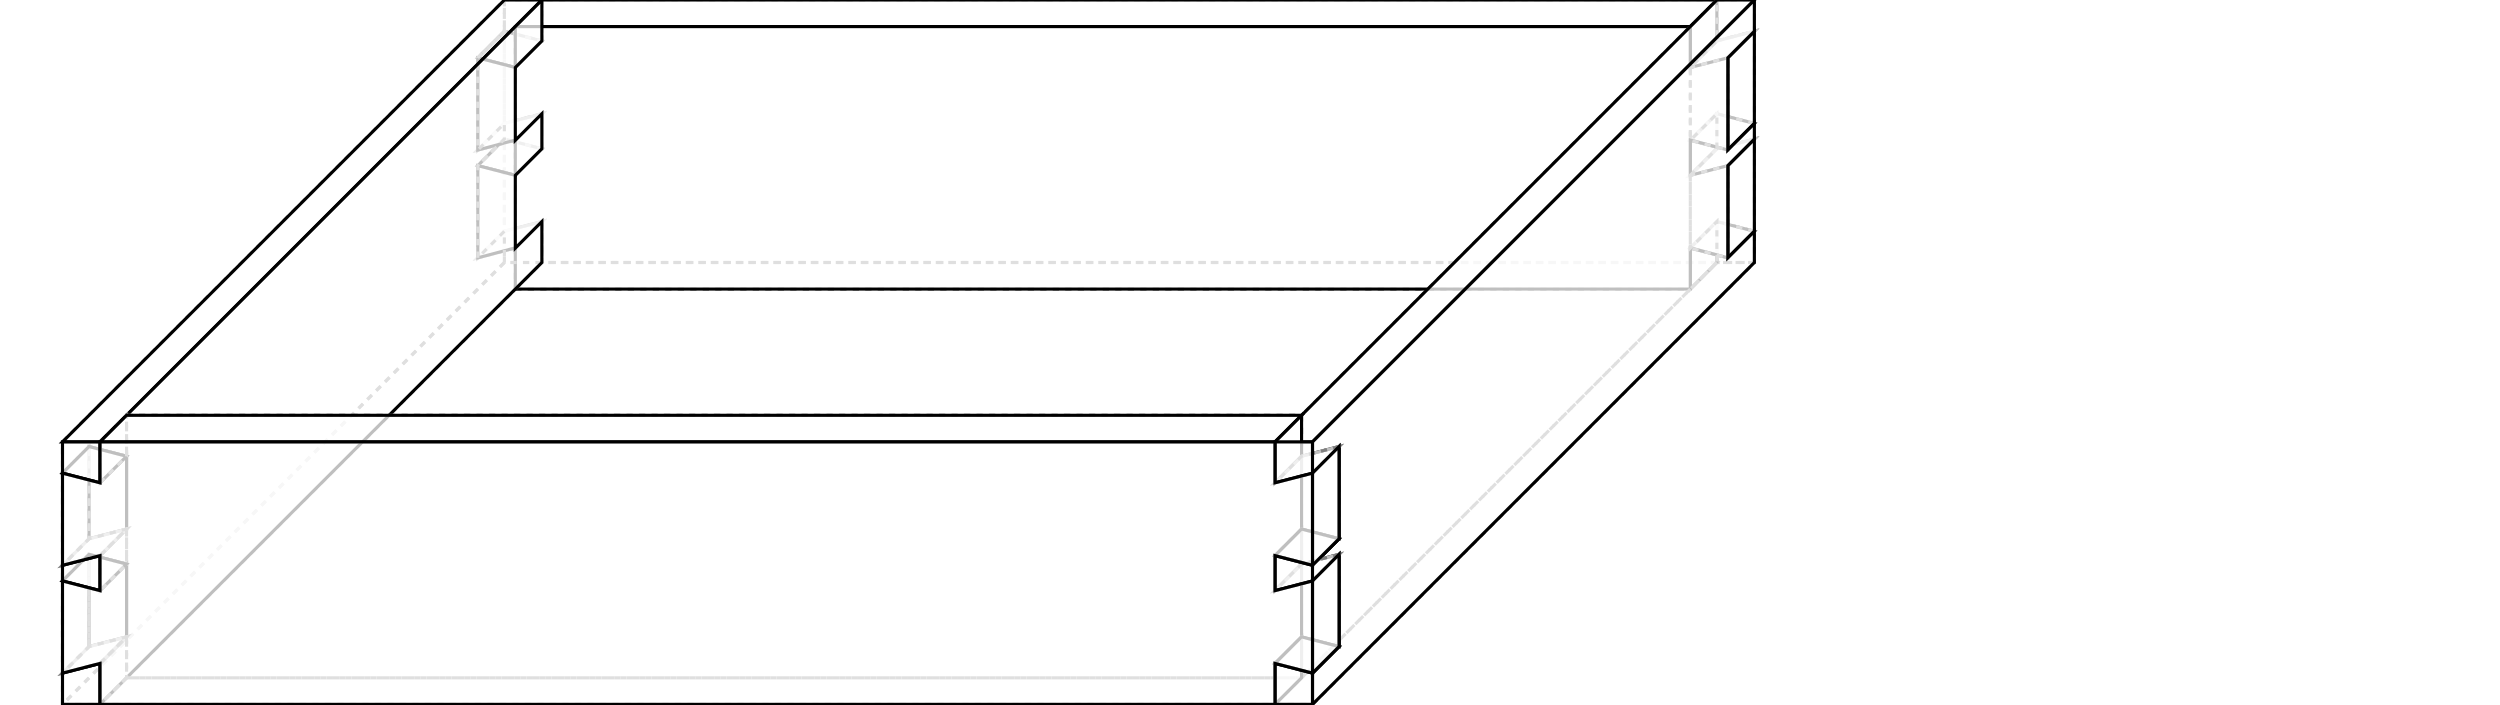
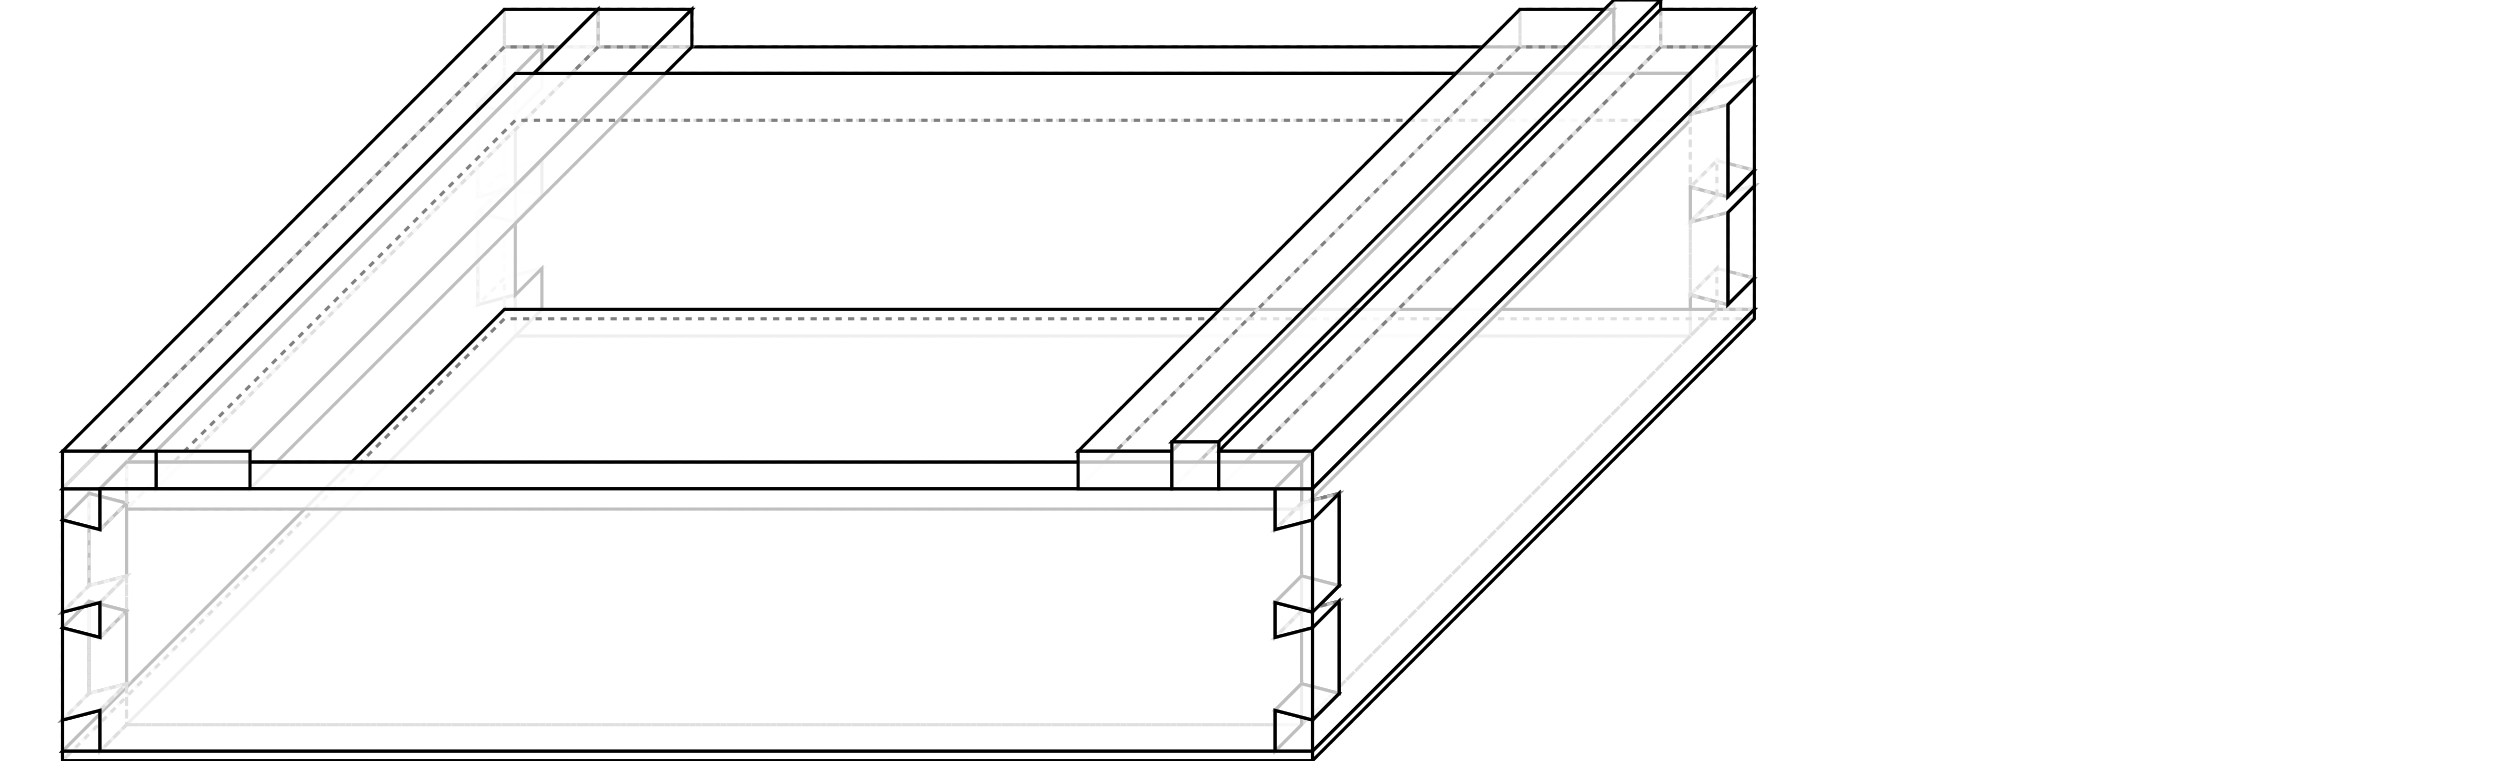
- <svg xmlns="http://www.w3.org/2000/svg" width="1600" viewBox="0.0 -121.4 800.0 225.4">
+ <svg xmlns="http://www.w3.org/2000/svg" width="1600" viewBox="0.0 -136.4 800.0 243.4">
  <polygon fill="none" stroke-width="1" stroke-dasharray="2" stroke="gray" points="161.4,-111.4 173.4,-108.3 173.4,-121.4 161.4,-121.4 161.4,-111.4" />
  <polygon fill="none" stroke-width="1" stroke-dasharray="2" stroke="gray" points="161.4,-81.9 161.4,-76.9 173.4,-73.8 173.4,-85.0 161.4,-81.9" />
  <polygon fill="none" stroke-width="1" stroke-dasharray="2" stroke="gray" points="161.4,-47.4 161.4,-37.4 173.4,-37.4 173.4,-50.5 161.4,-47.4" />
  <polygon fill="none" stroke-width="1" stroke-dasharray="2" stroke="gray" points="161.4,-47.4 173.4,-50.5 173.4,-37.4 549.4,-37.4 549.4,-50.5 561.4,-47.4 561.4,-47.4 561.4,-76.9 561.4,-76.9 549.4,-73.8 549.4,-85.0 561.4,-81.9 561.4,-111.4 549.4,-108.3 549.4,-121.4 549.4,-121.4 173.4,-121.4 173.4,-121.4 173.4,-108.3 161.4,-111.4 161.4,-81.9 173.4,-85.0 173.4,-73.8 161.4,-76.9 161.4,-76.9 161.4,-47.4" />
+   <polygon fill="none" stroke-width="1" stroke-dasharray="2" stroke="gray" points="161.4,-133.4 161.4,-121.4 191.4,-121.4 191.4,-133.4" />
+   <polygon fill="none" stroke-width="1" stroke-dasharray="2" stroke="gray" points="191.4,-133.4 191.4,-121.4 221.4,-121.4 221.4,-133.4" />
+   <polygon fill="none" stroke-width="1" stroke-dasharray="2" stroke="gray" points="161.4,-37.4 161.4,-34.4 561.4,-34.4 561.4,-37.4" />
+   <polygon fill="none" stroke-width="1" stroke-dasharray="2" stroke="gray" points="486.4,-133.4 486.4,-121.4 516.4,-121.4 516.4,-133.4" />
+   <polygon fill="none" stroke-width="1" stroke-dasharray="2" stroke="gray" points="516.4,-136.4 516.4,-121.4 531.4,-121.4 531.4,-136.4" />
+   <polygon fill="none" stroke-width="1" stroke-dasharray="2" stroke="gray" points="531.4,-133.4 531.4,-121.4 561.4,-121.4 561.4,-133.4" />
  <polygon fill="none" stroke-width="1" stroke-dasharray="2" stroke="gray" points="549.4,-108.3 561.4,-111.4 561.4,-121.4 549.4,-121.4 549.4,-108.3" />
  <polygon fill="none" stroke-width="1" stroke-dasharray="2" stroke="gray" points="549.4,-85.0 549.4,-73.8 561.4,-76.9 561.4,-81.9 549.4,-85.0" />
  <polygon fill="none" stroke-width="1" stroke-dasharray="2" stroke="gray" points="549.4,-50.5 549.4,-37.4 561.4,-37.4 561.4,-47.4 549.4,-50.5" />
  <polygon fill="none" stroke-width="1" stroke-dasharray="2" stroke="gray" points="152.9,-102.9 152.9,-73.4 161.4,-81.9 161.4,-111.4 152.9,-102.9" />
  <polygon fill="none" stroke-width="1" stroke-dasharray="2" stroke="gray" points="152.9,-68.4 152.9,-38.9 161.4,-47.4 161.4,-76.9 152.9,-68.4" />
  <polygon fill="rgba(255,255,255,0.75)" stroke-width="1" stroke-dasharray="" stroke="black" points="161.4,-111.4 173.4,-108.3 164.9,-99.8 152.9,-102.9" />
  <polygon fill="none" stroke-width="1" stroke-dasharray="2" stroke="gray" points="161.4,-111.4 152.9,-102.9 164.9,-99.8 173.4,-108.3" />
  <polygon fill="none" stroke-width="1" stroke-dasharray="2" stroke="gray" points="152.9,-73.4 164.9,-76.5 173.4,-85.0 161.4,-81.9" />
  <polygon fill="rgba(255,255,255,0.75)" stroke-width="1" stroke-dasharray="" stroke="silver" points="173.4,-85.0 164.9,-76.5 152.9,-73.4 161.4,-81.9" />
  <polygon fill="rgba(255,255,255,0.75)" stroke-width="1" stroke-dasharray="" stroke="black" points="161.4,-76.9 173.4,-73.8 164.9,-65.3 152.9,-68.4" />
  <polygon fill="none" stroke-width="1" stroke-dasharray="2" stroke="gray" points="161.4,-76.9 152.9,-68.4 164.9,-65.3 173.4,-73.8" />
  <polygon fill="none" stroke-width="1" stroke-dasharray="2" stroke="gray" points="152.9,-38.9 164.9,-42.0 173.4,-50.5 161.4,-47.4" />
  <polygon fill="rgba(255,255,255,0.75)" stroke-width="1" stroke-dasharray="" stroke="silver" points="173.4,-50.5 164.9,-42.0 152.9,-38.9 161.4,-47.4" />
  <polygon fill="none" stroke-width="1" stroke-dasharray="2" stroke="gray" points="164.9,-99.8 173.4,-108.3 173.4,-121.4 164.9,-112.9 164.9,-99.8" />
  <polygon fill="none" stroke-width="1" stroke-dasharray="2" stroke="gray" points="164.9,-76.6 164.9,-65.3 173.4,-73.8 173.4,-85.0 164.9,-76.6" />
  <polygon fill="none" stroke-width="1" stroke-dasharray="2" stroke="gray" points="164.9,-42.1 164.9,-28.9 173.4,-37.4 173.4,-50.5 164.9,-42.1" />
  <polygon fill="rgba(255,255,255,0.75)" stroke-width="1" stroke-dasharray="" stroke="black" points="173.4,-121.4 549.4,-121.4 549.4,-121.4 540.9,-112.9 164.9,-112.9 173.4,-121.4" />
  <polygon fill="none" stroke-width="1" stroke-dasharray="2" stroke="gray" points="173.4,-37.4 164.9,-28.9 540.9,-28.9 549.4,-37.4 549.4,-37.4 173.4,-37.4" />
  <polygon fill="rgba(255,255,255,0.75)" stroke-width="1" stroke-dasharray="" stroke="black" points="549.4,-108.3 540.9,-99.8 540.9,-112.9 549.4,-121.4 549.4,-108.3" />
  <polygon fill="rgba(255,255,255,0.75)" stroke-width="1" stroke-dasharray="" stroke="black" points="549.4,-85.0 549.4,-73.8 540.9,-65.3 540.9,-76.6 549.4,-85.0" />
  <polygon fill="rgba(255,255,255,0.75)" stroke-width="1" stroke-dasharray="" stroke="black" points="549.4,-50.5 549.4,-37.4 540.9,-28.9 540.9,-42.1 549.4,-50.5" />
  <polygon fill="none" stroke-width="1" stroke-dasharray="2" stroke="gray" points="549.4,-108.3 540.9,-99.8 552.9,-102.9 561.4,-111.4" />
  <polygon fill="rgba(255,255,255,0.75)" stroke-width="1" stroke-dasharray="" stroke="silver" points="552.9,-102.9 540.9,-99.8 549.4,-108.3 561.4,-111.4" />
  <polygon fill="rgba(255,255,255,0.75)" stroke-width="1" stroke-dasharray="" stroke="black" points="561.4,-81.9 552.9,-73.4 540.9,-76.5 549.4,-85.0" />
  <polygon fill="none" stroke-width="1" stroke-dasharray="2" stroke="gray" points="561.4,-81.9 549.4,-85.0 540.9,-76.5 552.9,-73.4" />
  <polygon fill="none" stroke-width="1" stroke-dasharray="2" stroke="gray" points="549.4,-73.8 540.9,-65.3 552.9,-68.4 561.4,-76.9" />
  <polygon fill="rgba(255,255,255,0.75)" stroke-width="1" stroke-dasharray="" stroke="silver" points="552.9,-68.4 540.9,-65.3 549.4,-73.8 561.4,-76.9" />
  <polygon fill="rgba(255,255,255,0.75)" stroke-width="1" stroke-dasharray="" stroke="black" points="561.4,-47.4 552.9,-38.9 540.9,-42.0 549.4,-50.5" />
  <polygon fill="none" stroke-width="1" stroke-dasharray="2" stroke="gray" points="561.4,-47.4 549.4,-50.5 540.9,-42.0 552.9,-38.9" />
  <polygon fill="rgba(255,255,255,0.75)" stroke-width="1" stroke-dasharray="" stroke="black" points="561.4,-111.4 561.4,-81.9 552.9,-73.4 552.9,-102.9 561.4,-111.4" />
  <polygon fill="rgba(255,255,255,0.75)" stroke-width="1" stroke-dasharray="" stroke="black" points="561.4,-76.9 561.4,-47.4 552.9,-38.9 552.9,-68.4 561.4,-76.9" />
  <polygon fill="none" stroke-width="1" stroke-dasharray="2" stroke="gray" points="152.9,-102.9 152.9,-73.4 164.9,-76.5 164.9,-99.8 152.9,-102.9" />
  <polygon fill="none" stroke-width="1" stroke-dasharray="2" stroke="gray" points="152.9,-68.4 152.9,-38.9 164.9,-42.0 164.9,-65.3 152.9,-68.4" />
  <polygon fill="rgba(255,255,255,0.75)" stroke-width="1" stroke-dasharray="" stroke="black" points="164.9,-28.9 164.9,-42.1 152.9,-38.9 152.9,-68.4 164.9,-65.3 164.9,-76.6 152.9,-73.4 152.9,-73.4 152.9,-102.9 152.9,-102.9 164.9,-99.8 164.9,-112.9 540.9,-112.9 540.9,-99.8 552.9,-102.9 552.9,-102.9 552.9,-73.4 552.9,-73.4 540.9,-76.6 540.9,-65.3 552.9,-68.4 552.9,-38.9 540.9,-42.1 540.9,-28.9 540.9,-28.9 164.9,-28.9" />
+   <polygon fill="none" stroke-width="1" stroke-dasharray="2" stroke="gray" points="164.9,-112.9 164.9,-97.9 540.9,-97.9 540.9,-112.9" />
  <polygon fill="none" stroke-width="1" stroke-dasharray="2" stroke="gray" points="540.9,-99.8 540.9,-76.5 552.9,-73.4 552.9,-102.9 540.9,-99.8" />
  <polygon fill="none" stroke-width="1" stroke-dasharray="2" stroke="gray" points="540.9,-65.3 540.9,-42.0 552.9,-38.9 552.9,-68.4 540.9,-65.3" />
  <polygon fill="none" stroke-width="1" stroke-dasharray="2" stroke="gray" points="20.0,94.0 20.0,104.0 161.4,-37.4 161.4,-47.4 152.9,-38.9 152.9,-68.4 161.4,-76.9 161.4,-76.9 161.4,-81.9 161.4,-81.9 152.9,-73.4 152.9,-102.9 161.4,-111.4 161.4,-121.4 20.0,20.0 20.0,30.0 20.0,30.0 28.5,21.5 28.5,51.0 20.0,59.5 20.0,64.5 28.5,56.0 28.5,85.5 20.0,94.0" />
  <polygon fill="rgba(255,255,255,0.75)" stroke-width="1" stroke-dasharray="" stroke="black" points="173.4,-121.4 32.0,20.0 20.0,20.0 161.4,-121.4" />
  <polygon fill="none" stroke-width="1" stroke-dasharray="2" stroke="gray" points="161.4,-37.4 20.0,104.0 32.0,104.0 173.4,-37.4" />
  <polygon fill="rgba(255,255,255,0.75)" stroke-width="1" stroke-dasharray="" stroke="black" points="32.0,67.6 32.0,56.4 32.0,56.4 40.5,47.9 40.5,24.6 32.0,33.1 32.0,20.0 173.4,-121.4 173.4,-108.3 173.4,-108.3 164.9,-99.8 164.9,-76.5 173.4,-85.0 173.4,-73.8 164.9,-65.3 164.9,-42.0 173.4,-50.5 173.4,-50.5 173.4,-37.4 32.0,104.0 32.0,90.9 40.5,82.4 40.5,59.1 32.0,67.6" />
+   <polygon fill="none" stroke-width="1" stroke-dasharray="2" stroke="gray" points="20.0,8.0 20.0,20.0 161.4,-121.4 161.4,-133.4" />
+   <polygon fill="none" stroke-width="1" stroke-dasharray="2" stroke="gray" points="20.0,104.0 20.0,107.0 161.4,-34.4 161.4,-37.4" />
+   <polygon fill="none" stroke-width="1" stroke-dasharray="2" stroke="gray" points="40.5,11.5 40.5,26.5 164.9,-97.9 164.9,-112.9" />
+   <polygon fill="rgba(255,255,255,0.75)" stroke-width="1" stroke-dasharray="" stroke="black" points="161.4,-133.4 191.4,-133.4 50.0,8.0 20.0,8.0" />
+   <polygon fill="none" stroke-width="1" stroke-dasharray="2" stroke="gray" points="20.0,20.0 50.0,20.0 191.4,-121.4 161.4,-121.4" />
+   <polygon fill="rgba(255,255,255,0.75)" stroke-width="1" stroke-dasharray="" stroke="black" points="191.4,-133.4 191.4,-121.4 50.0,20.0 50.0,8.0" />
+   <polygon fill="none" stroke-width="1" stroke-dasharray="2" stroke="gray" points="50.0,8.0 50.0,20.0 191.4,-121.4 191.4,-133.4" />
+   <polygon fill="rgba(255,255,255,0.75)" stroke-width="1" stroke-dasharray="" stroke="black" points="191.4,-133.4 221.4,-133.4 80.0,8.0 50.0,8.0" />
+   <polygon fill="none" stroke-width="1" stroke-dasharray="2" stroke="gray" points="50.0,20.0 80.0,20.0 221.4,-121.4 191.4,-121.4" />
+   <polygon fill="rgba(255,255,255,0.75)" stroke-width="1" stroke-dasharray="" stroke="black" points="221.4,-133.4 221.4,-121.4 80.0,20.0 80.0,8.0" />
+   <polygon fill="rgba(255,255,255,0.75)" stroke-width="1" stroke-dasharray="" stroke="black" points="164.9,-112.9 540.9,-112.9 416.5,11.5 40.5,11.5" />
+   <polygon fill="none" stroke-width="1" stroke-dasharray="2" stroke="gray" points="40.5,26.5 416.5,26.5 540.9,-97.9 164.9,-97.9" />
+   <polygon fill="rgba(255,255,255,0.75)" stroke-width="1" stroke-dasharray="" stroke="black" points="161.4,-37.4 561.4,-37.4 420.0,104.0 20.0,104.0" />
+   <polygon fill="none" stroke-width="1" stroke-dasharray="2" stroke="gray" points="20.0,107.0 420.0,107.0 561.4,-34.4 161.4,-34.4" />
+   <polygon fill="none" stroke-width="1" stroke-dasharray="2" stroke="gray" points="345.0,8.0 345.0,20.0 486.4,-121.4 486.4,-133.4" />
+   <polygon fill="rgba(255,255,255,0.75)" stroke-width="1" stroke-dasharray="" stroke="black" points="486.4,-133.4 516.4,-133.4 375.0,8.0 345.0,8.0" />
+   <polygon fill="none" stroke-width="1" stroke-dasharray="2" stroke="gray" points="345.0,20.0 375.0,20.0 516.4,-121.4 486.4,-121.4" />
+   <polygon fill="none" stroke-width="1" stroke-dasharray="2" stroke="gray" points="375.0,5.0 375.0,20.0 516.4,-121.4 516.4,-136.4" />
+   <polygon fill="rgba(255,255,255,0.75)" stroke-width="1" stroke-dasharray="" stroke="black" points="516.4,-133.4 516.4,-121.4 375.0,20.0 375.0,8.0" />
+   <polygon fill="rgba(255,255,255,0.75)" stroke-width="1" stroke-dasharray="" stroke="black" points="516.4,-136.4 531.4,-136.4 390.0,5.0 375.0,5.0" />
+   <polygon fill="none" stroke-width="1" stroke-dasharray="2" stroke="gray" points="375.0,20.0 390.0,20.0 531.4,-121.4 516.4,-121.4" />
+   <polygon fill="rgba(255,255,255,0.75)" stroke-width="1" stroke-dasharray="" stroke="black" points="531.4,-136.4 531.4,-121.4 390.0,20.0 390.0,5.0" />
+   <polygon fill="none" stroke-width="1" stroke-dasharray="2" stroke="gray" points="390.0,8.0 390.0,20.0 531.4,-121.4 531.4,-133.4" />
+   <polygon fill="rgba(255,255,255,0.75)" stroke-width="1" stroke-dasharray="" stroke="black" points="531.4,-133.4 561.4,-133.4 420.0,8.0 390.0,8.0" />
+   <polygon fill="none" stroke-width="1" stroke-dasharray="2" stroke="gray" points="390.0,20.0 420.0,20.0 561.4,-121.4 531.4,-121.4" />
+   <polygon fill="rgba(255,255,255,0.75)" stroke-width="1" stroke-dasharray="" stroke="black" points="540.9,-112.9 540.9,-97.9 416.5,26.5 416.5,11.5" />
  <polygon fill="none" stroke-width="1" stroke-dasharray="2" stroke="gray" points="549.4,-73.8 549.4,-85.0 549.4,-85.0 540.9,-76.5 540.9,-99.8 549.4,-108.3 549.4,-121.4 408.0,20.0 408.0,33.1 408.0,33.1 416.5,24.6 416.5,47.9 408.0,56.4 408.0,67.6 416.5,59.1 416.5,82.4 408.0,90.9 408.0,90.9 408.0,104.0 549.4,-37.4 549.4,-50.5 540.9,-42.0 540.9,-65.3 549.4,-73.8" />
  <polygon fill="rgba(255,255,255,0.75)" stroke-width="1" stroke-dasharray="" stroke="black" points="408.0,20.0 549.4,-121.4 561.4,-121.4 420.0,20.0" />
  <polygon fill="none" stroke-width="1" stroke-dasharray="2" stroke="gray" points="420.0,104.0 561.4,-37.4 549.4,-37.4 408.0,104.0" />
+   <polygon fill="rgba(255,255,255,0.75)" stroke-width="1" stroke-dasharray="" stroke="black" points="561.4,-133.4 561.4,-121.4 420.0,20.0 420.0,8.0" />
  <polygon fill="rgba(255,255,255,0.75)" stroke-width="1" stroke-dasharray="" stroke="black" points="561.4,-47.4 561.4,-37.4 420.0,104.0 420.0,94.0 428.5,85.5 428.5,56.0 420.0,64.5 420.0,64.5 420.0,59.5 420.0,59.5 428.5,51.0 428.5,21.5 420.0,30.0 420.0,20.0 561.4,-121.4 561.4,-111.4 561.4,-111.4 552.9,-102.9 552.9,-73.4 561.4,-81.9 561.4,-76.9 552.9,-68.4 552.9,-38.9 561.4,-47.4" />
+   <polygon fill="rgba(255,255,255,0.75)" stroke-width="1" stroke-dasharray="" stroke="black" points="561.4,-37.4 561.4,-34.4 420.0,107.0 420.0,104.0" />
  <polygon fill="rgba(255,255,255,0.75)" stroke-width="1" stroke-dasharray="" stroke="black" points="40.5,24.6 40.5,47.9 28.5,51.0 28.5,21.5 40.5,24.6" />
  <polygon fill="rgba(255,255,255,0.75)" stroke-width="1" stroke-dasharray="" stroke="black" points="40.5,59.1 40.5,82.4 28.5,85.5 28.5,56.0 40.5,59.1" />
+   <polygon fill="rgba(255,255,255,0.75)" stroke-width="1" stroke-dasharray="" stroke="black" points="40.5,11.5 416.5,11.5 416.5,26.5 40.5,26.5" />
  <polygon fill="none" stroke-width="1" stroke-dasharray="2" stroke="gray" points="416.5,95.5 416.5,82.4 428.5,85.5 428.5,56.0 416.5,59.1 416.5,47.9 428.5,51.0 428.5,51.0 428.5,21.5 428.5,21.5 416.5,24.6 416.5,11.5 40.5,11.5 40.5,24.6 28.5,21.5 28.5,21.5 28.5,51.0 28.5,51.0 40.5,47.9 40.5,59.1 28.5,56.0 28.5,85.5 40.5,82.4 40.5,95.5 40.5,95.5 416.5,95.5" />
  <polygon fill="rgba(255,255,255,0.75)" stroke-width="1" stroke-dasharray="" stroke="black" points="428.5,21.5 428.5,51.0 416.5,47.9 416.5,24.6 428.5,21.5" />
  <polygon fill="rgba(255,255,255,0.75)" stroke-width="1" stroke-dasharray="" stroke="black" points="428.5,56.0 428.5,85.5 416.5,82.4 416.5,59.1 428.5,56.0" />
  <polygon fill="none" stroke-width="1" stroke-dasharray="2" stroke="gray" points="32.0,33.1 40.5,24.6 28.5,21.5 20.0,30.0" />
  <polygon fill="rgba(255,255,255,0.75)" stroke-width="1" stroke-dasharray="" stroke="silver" points="20.0,59.5 28.5,51.0 40.5,47.9 32.0,56.4" />
  <polygon fill="none" stroke-width="1" stroke-dasharray="2" stroke="gray" points="32.0,67.6 40.5,59.1 28.5,56.0 20.0,64.5" />
  <polygon fill="rgba(255,255,255,0.75)" stroke-width="1" stroke-dasharray="" stroke="silver" points="20.0,94.0 28.5,85.5 40.5,82.4 32.0,90.9" />
  <polygon fill="none" stroke-width="1" stroke-dasharray="2" stroke="gray" points="20.0,30.0 20.0,59.5 28.5,51.0 28.5,21.5 20.0,30.0" />
  <polygon fill="none" stroke-width="1" stroke-dasharray="2" stroke="gray" points="20.0,64.5 20.0,94.0 28.5,85.5 28.5,56.0 20.0,64.5" />
  <polygon fill="rgba(255,255,255,0.75)" stroke-width="1" stroke-dasharray="" stroke="black" points="28.5,21.5 40.5,24.6 32.0,33.1 20.0,30.0" />
  <polygon fill="none" stroke-width="1" stroke-dasharray="2" stroke="gray" points="20.0,59.5 32.0,56.4 40.5,47.9 28.5,51.0" />
  <polygon fill="rgba(255,255,255,0.75)" stroke-width="1" stroke-dasharray="" stroke="black" points="28.5,56.0 40.5,59.1 32.0,67.6 20.0,64.5" />
  <polygon fill="none" stroke-width="1" stroke-dasharray="2" stroke="gray" points="20.0,94.0 32.0,90.9 40.5,82.4 28.5,85.5" />
  <polygon fill="none" stroke-width="1" stroke-dasharray="2" stroke="gray" points="32.0,33.1 40.5,24.6 40.5,11.5 32.0,20.0 32.0,33.1" />
  <polygon fill="none" stroke-width="1" stroke-dasharray="2" stroke="gray" points="32.0,56.4 32.0,67.6 40.5,59.1 40.5,47.9 32.0,56.4" />
  <polygon fill="none" stroke-width="1" stroke-dasharray="2" stroke="gray" points="32.0,90.9 32.0,104.0 40.5,95.5 40.5,82.4 32.0,90.9" />
  <polygon fill="rgba(255,255,255,0.75)" stroke-width="1" stroke-dasharray="" stroke="black" points="408.0,20.0 32.0,20.0 32.0,20.0 40.5,11.5 416.5,11.5 408.0,20.0" />
  <polygon fill="none" stroke-width="1" stroke-dasharray="2" stroke="gray" points="408.0,104.0 416.5,95.5 40.5,95.5 32.0,104.0 32.0,104.0 408.0,104.0" />
  <polygon fill="rgba(255,255,255,0.75)" stroke-width="1" stroke-dasharray="" stroke="black" points="416.5,24.6 408.0,33.1 408.0,20.0 416.5,11.5 416.5,24.6" />
  <polygon fill="rgba(255,255,255,0.75)" stroke-width="1" stroke-dasharray="" stroke="black" points="416.5,47.9 416.5,59.1 408.0,67.6 408.0,56.4 416.5,47.9" />
  <polygon fill="rgba(255,255,255,0.75)" stroke-width="1" stroke-dasharray="" stroke="black" points="416.5,82.4 416.5,95.5 408.0,104.0 408.0,90.9 416.5,82.4" />
  <polygon fill="rgba(255,255,255,0.75)" stroke-width="1" stroke-dasharray="" stroke="silver" points="420.0,30.0 408.0,33.1 416.5,24.6 428.5,21.5" />
  <polygon fill="none" stroke-width="1" stroke-dasharray="2" stroke="gray" points="420.0,30.0 428.5,21.5 416.5,24.6 408.0,33.1" />
  <polygon fill="none" stroke-width="1" stroke-dasharray="2" stroke="gray" points="428.5,51.0 416.5,47.9 408.0,56.4 420.0,59.5" />
  <polygon fill="rgba(255,255,255,0.75)" stroke-width="1" stroke-dasharray="" stroke="black" points="408.0,56.4 416.5,47.9 428.5,51.0 420.0,59.5" />
  <polygon fill="rgba(255,255,255,0.75)" stroke-width="1" stroke-dasharray="" stroke="silver" points="420.0,64.5 408.0,67.6 416.5,59.1 428.5,56.0" />
  <polygon fill="none" stroke-width="1" stroke-dasharray="2" stroke="gray" points="420.0,64.5 428.5,56.0 416.5,59.1 408.0,67.6" />
  <polygon fill="none" stroke-width="1" stroke-dasharray="2" stroke="gray" points="428.5,85.5 416.5,82.4 408.0,90.9 420.0,94.0" />
  <polygon fill="rgba(255,255,255,0.75)" stroke-width="1" stroke-dasharray="" stroke="black" points="408.0,90.9 416.5,82.4 428.5,85.5 420.0,94.0" />
  <polygon fill="rgba(255,255,255,0.75)" stroke-width="1" stroke-dasharray="" stroke="black" points="428.5,21.5 428.5,51.0 420.0,59.5 420.0,30.0 428.5,21.5" />
  <polygon fill="rgba(255,255,255,0.75)" stroke-width="1" stroke-dasharray="" stroke="black" points="428.5,56.0 428.5,85.5 420.0,94.0 420.0,64.5 428.5,56.0" />
  <polygon fill="rgba(255,255,255,0.75)" stroke-width="1" stroke-dasharray="" stroke="black" points="32.0,33.1 20.0,30.0 20.0,20.0 32.0,20.0 32.0,33.1" />
  <polygon fill="rgba(255,255,255,0.75)" stroke-width="1" stroke-dasharray="" stroke="black" points="32.0,56.4 32.0,67.6 20.0,64.5 20.0,59.5 32.0,56.4" />
  <polygon fill="rgba(255,255,255,0.75)" stroke-width="1" stroke-dasharray="" stroke="black" points="32.0,90.9 32.0,104.0 20.0,104.0 20.0,94.0 32.0,90.9" />
  <polygon fill="rgba(255,255,255,0.75)" stroke-width="1" stroke-dasharray="" stroke="black" points="420.0,30.0 408.0,33.1 408.0,20.0 420.0,20.0 420.0,30.0" />
  <polygon fill="rgba(255,255,255,0.75)" stroke-width="1" stroke-dasharray="" stroke="black" points="420.0,59.5 420.0,64.5 408.0,67.6 408.0,56.4 420.0,59.5" />
  <polygon fill="rgba(255,255,255,0.75)" stroke-width="1" stroke-dasharray="" stroke="black" points="420.0,94.0 420.0,104.0 408.0,104.0 408.0,90.9 420.0,94.0" />
+   <polygon fill="rgba(255,255,255,0.75)" stroke-width="1" stroke-dasharray="" stroke="black" points="20.0,8.0 50.0,8.0 50.0,20.0 20.0,20.0" />
+   <polygon fill="rgba(255,255,255,0.75)" stroke-width="1" stroke-dasharray="" stroke="black" points="50.0,8.0 80.0,8.0 80.0,20.0 50.0,20.0" />
  <polygon fill="rgba(255,255,255,0.75)" stroke-width="1" stroke-dasharray="" stroke="black" points="420.0,94.0 408.0,90.9 408.0,104.0 32.0,104.0 32.0,90.9 20.0,94.0 20.0,94.0 20.0,64.5 20.0,64.5 32.0,67.6 32.0,56.4 20.0,59.5 20.0,30.0 32.0,33.1 32.0,20.0 32.0,20.0 408.0,20.0 408.0,20.0 408.0,33.1 420.0,30.0 420.0,59.5 408.0,56.4 408.0,67.6 420.0,64.5 420.0,64.5 420.0,94.0" />
+   <polygon fill="rgba(255,255,255,0.75)" stroke-width="1" stroke-dasharray="" stroke="black" points="20.0,104.0 420.0,104.0 420.0,107.0 20.0,107.0" />
+   <polygon fill="rgba(255,255,255,0.75)" stroke-width="1" stroke-dasharray="" stroke="black" points="345.0,8.0 375.0,8.0 375.0,20.0 345.0,20.0" />
+   <polygon fill="rgba(255,255,255,0.75)" stroke-width="1" stroke-dasharray="" stroke="black" points="375.0,5.0 390.0,5.0 390.0,20.0 375.0,20.0" />
+   <polygon fill="rgba(255,255,255,0.75)" stroke-width="1" stroke-dasharray="" stroke="black" points="390.0,8.0 420.0,8.0 420.0,20.0 390.0,20.0" />
</svg>
